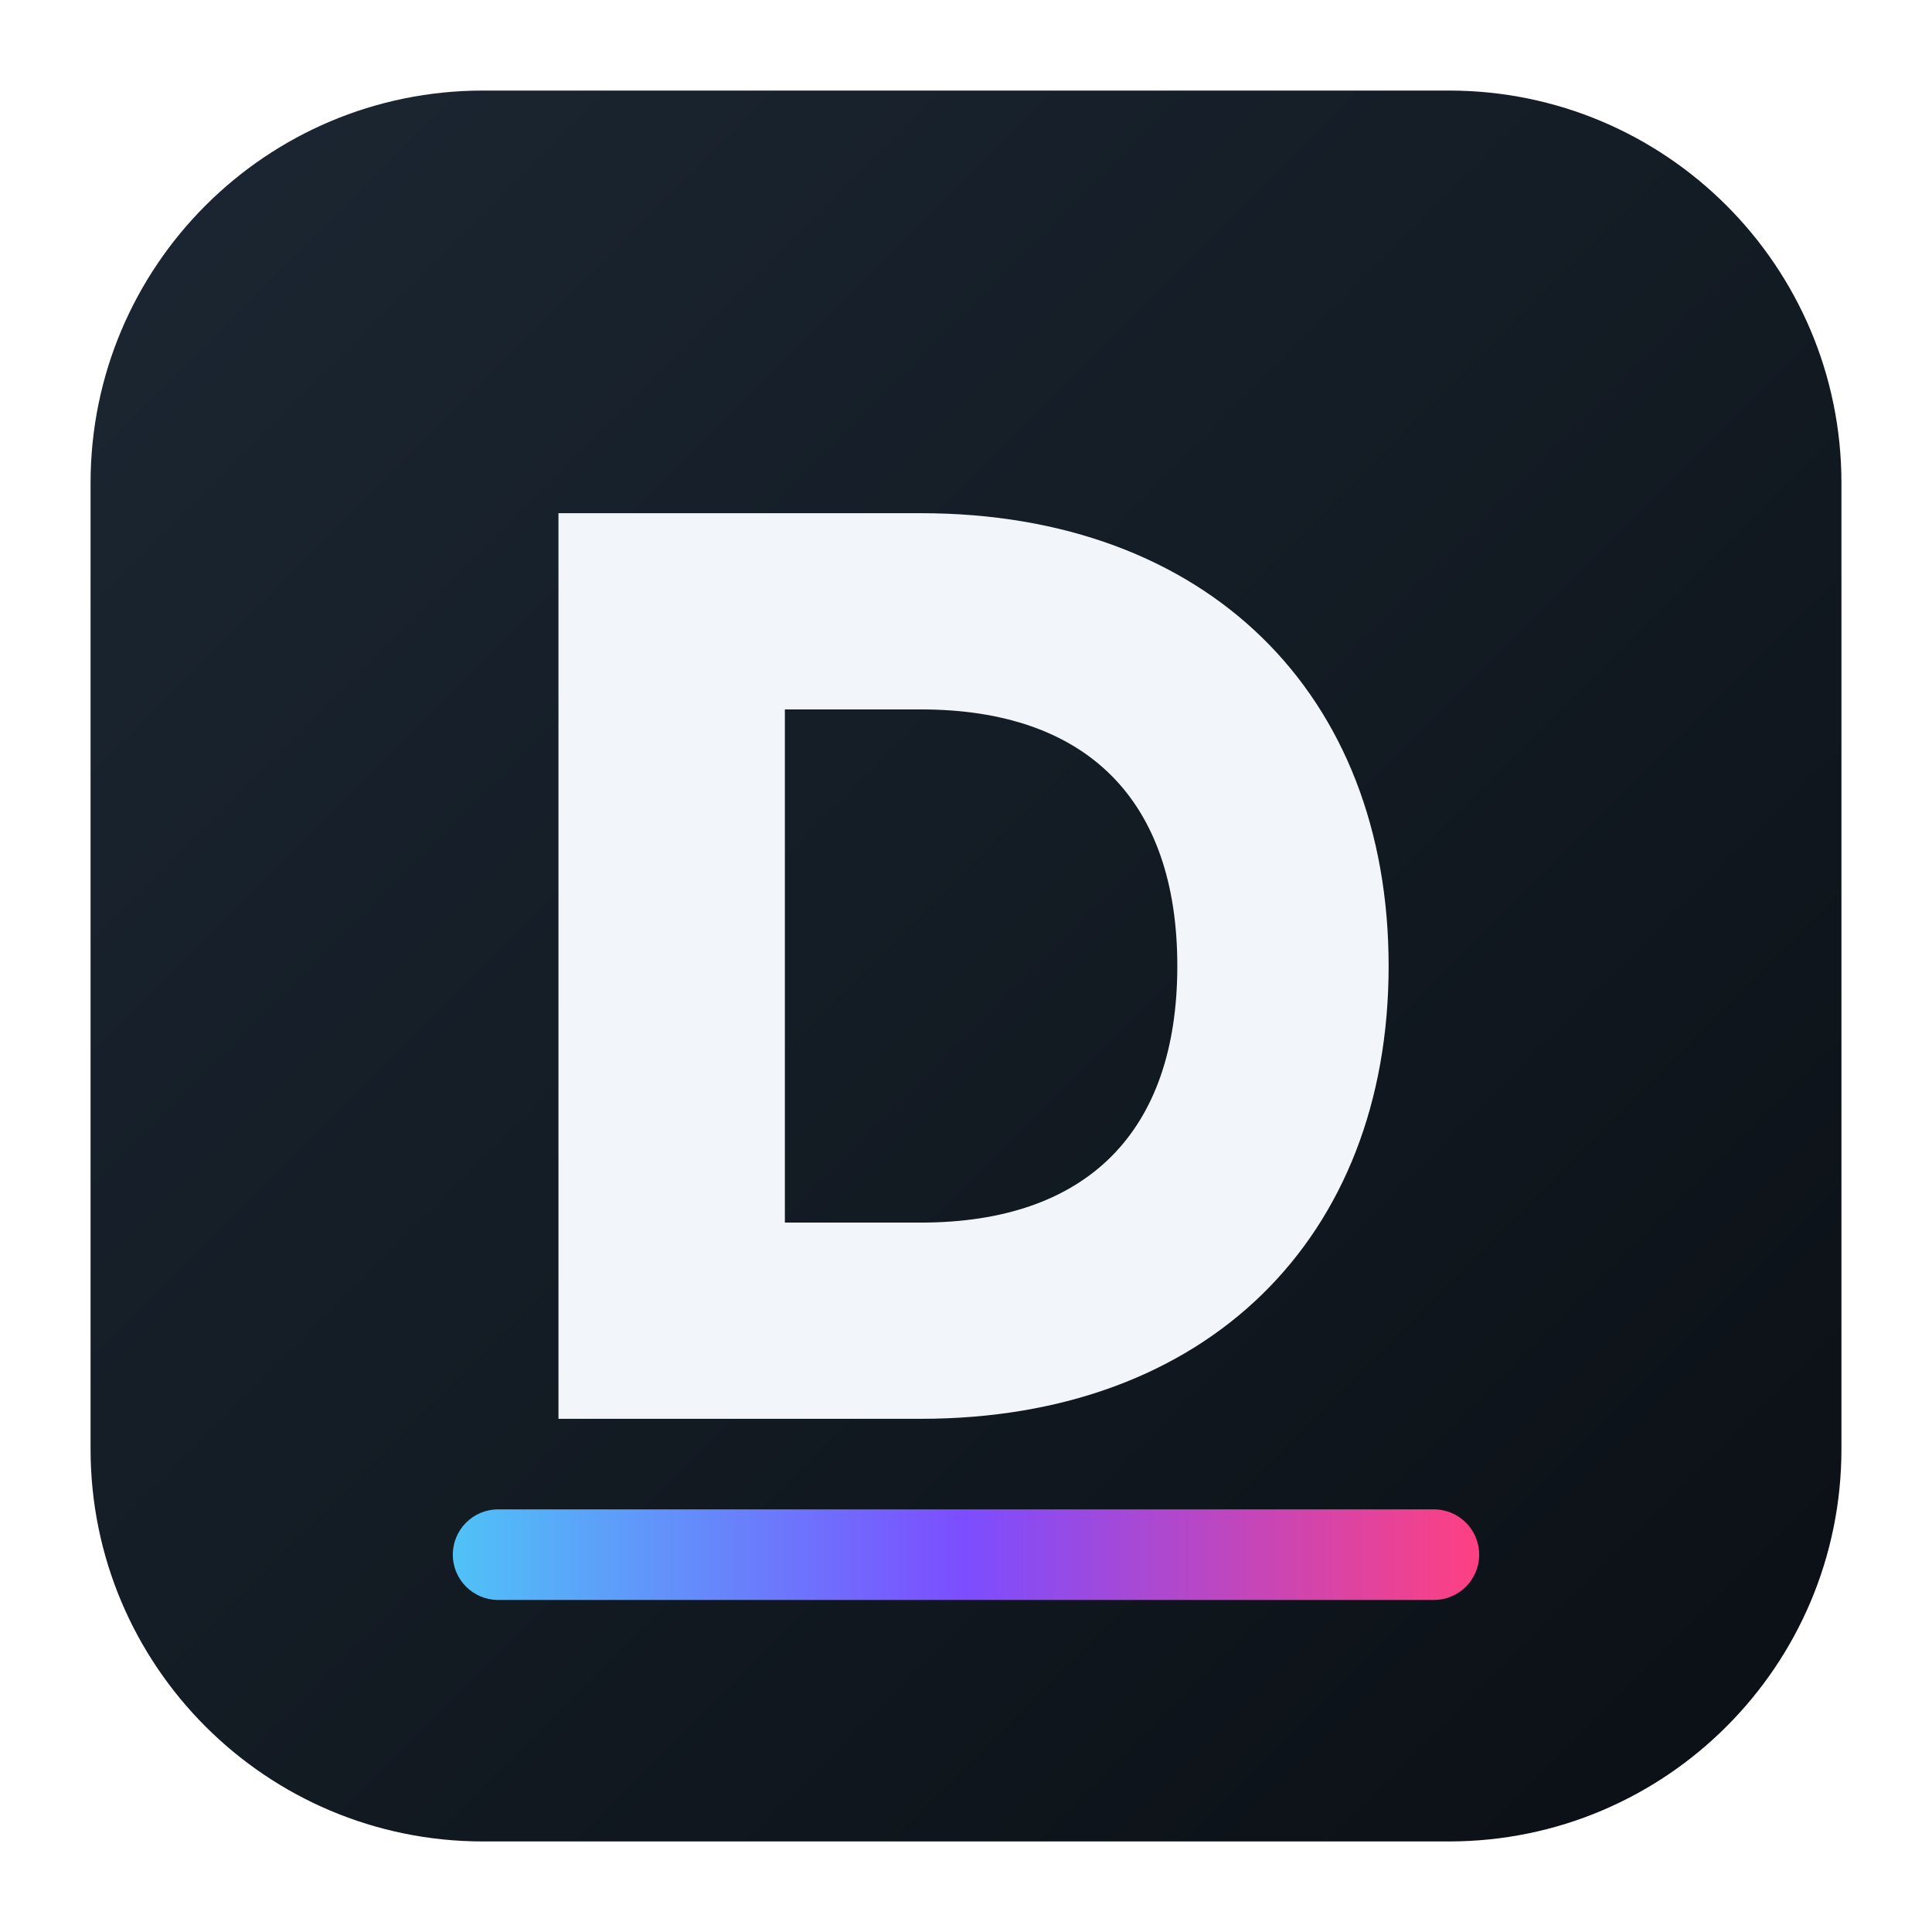
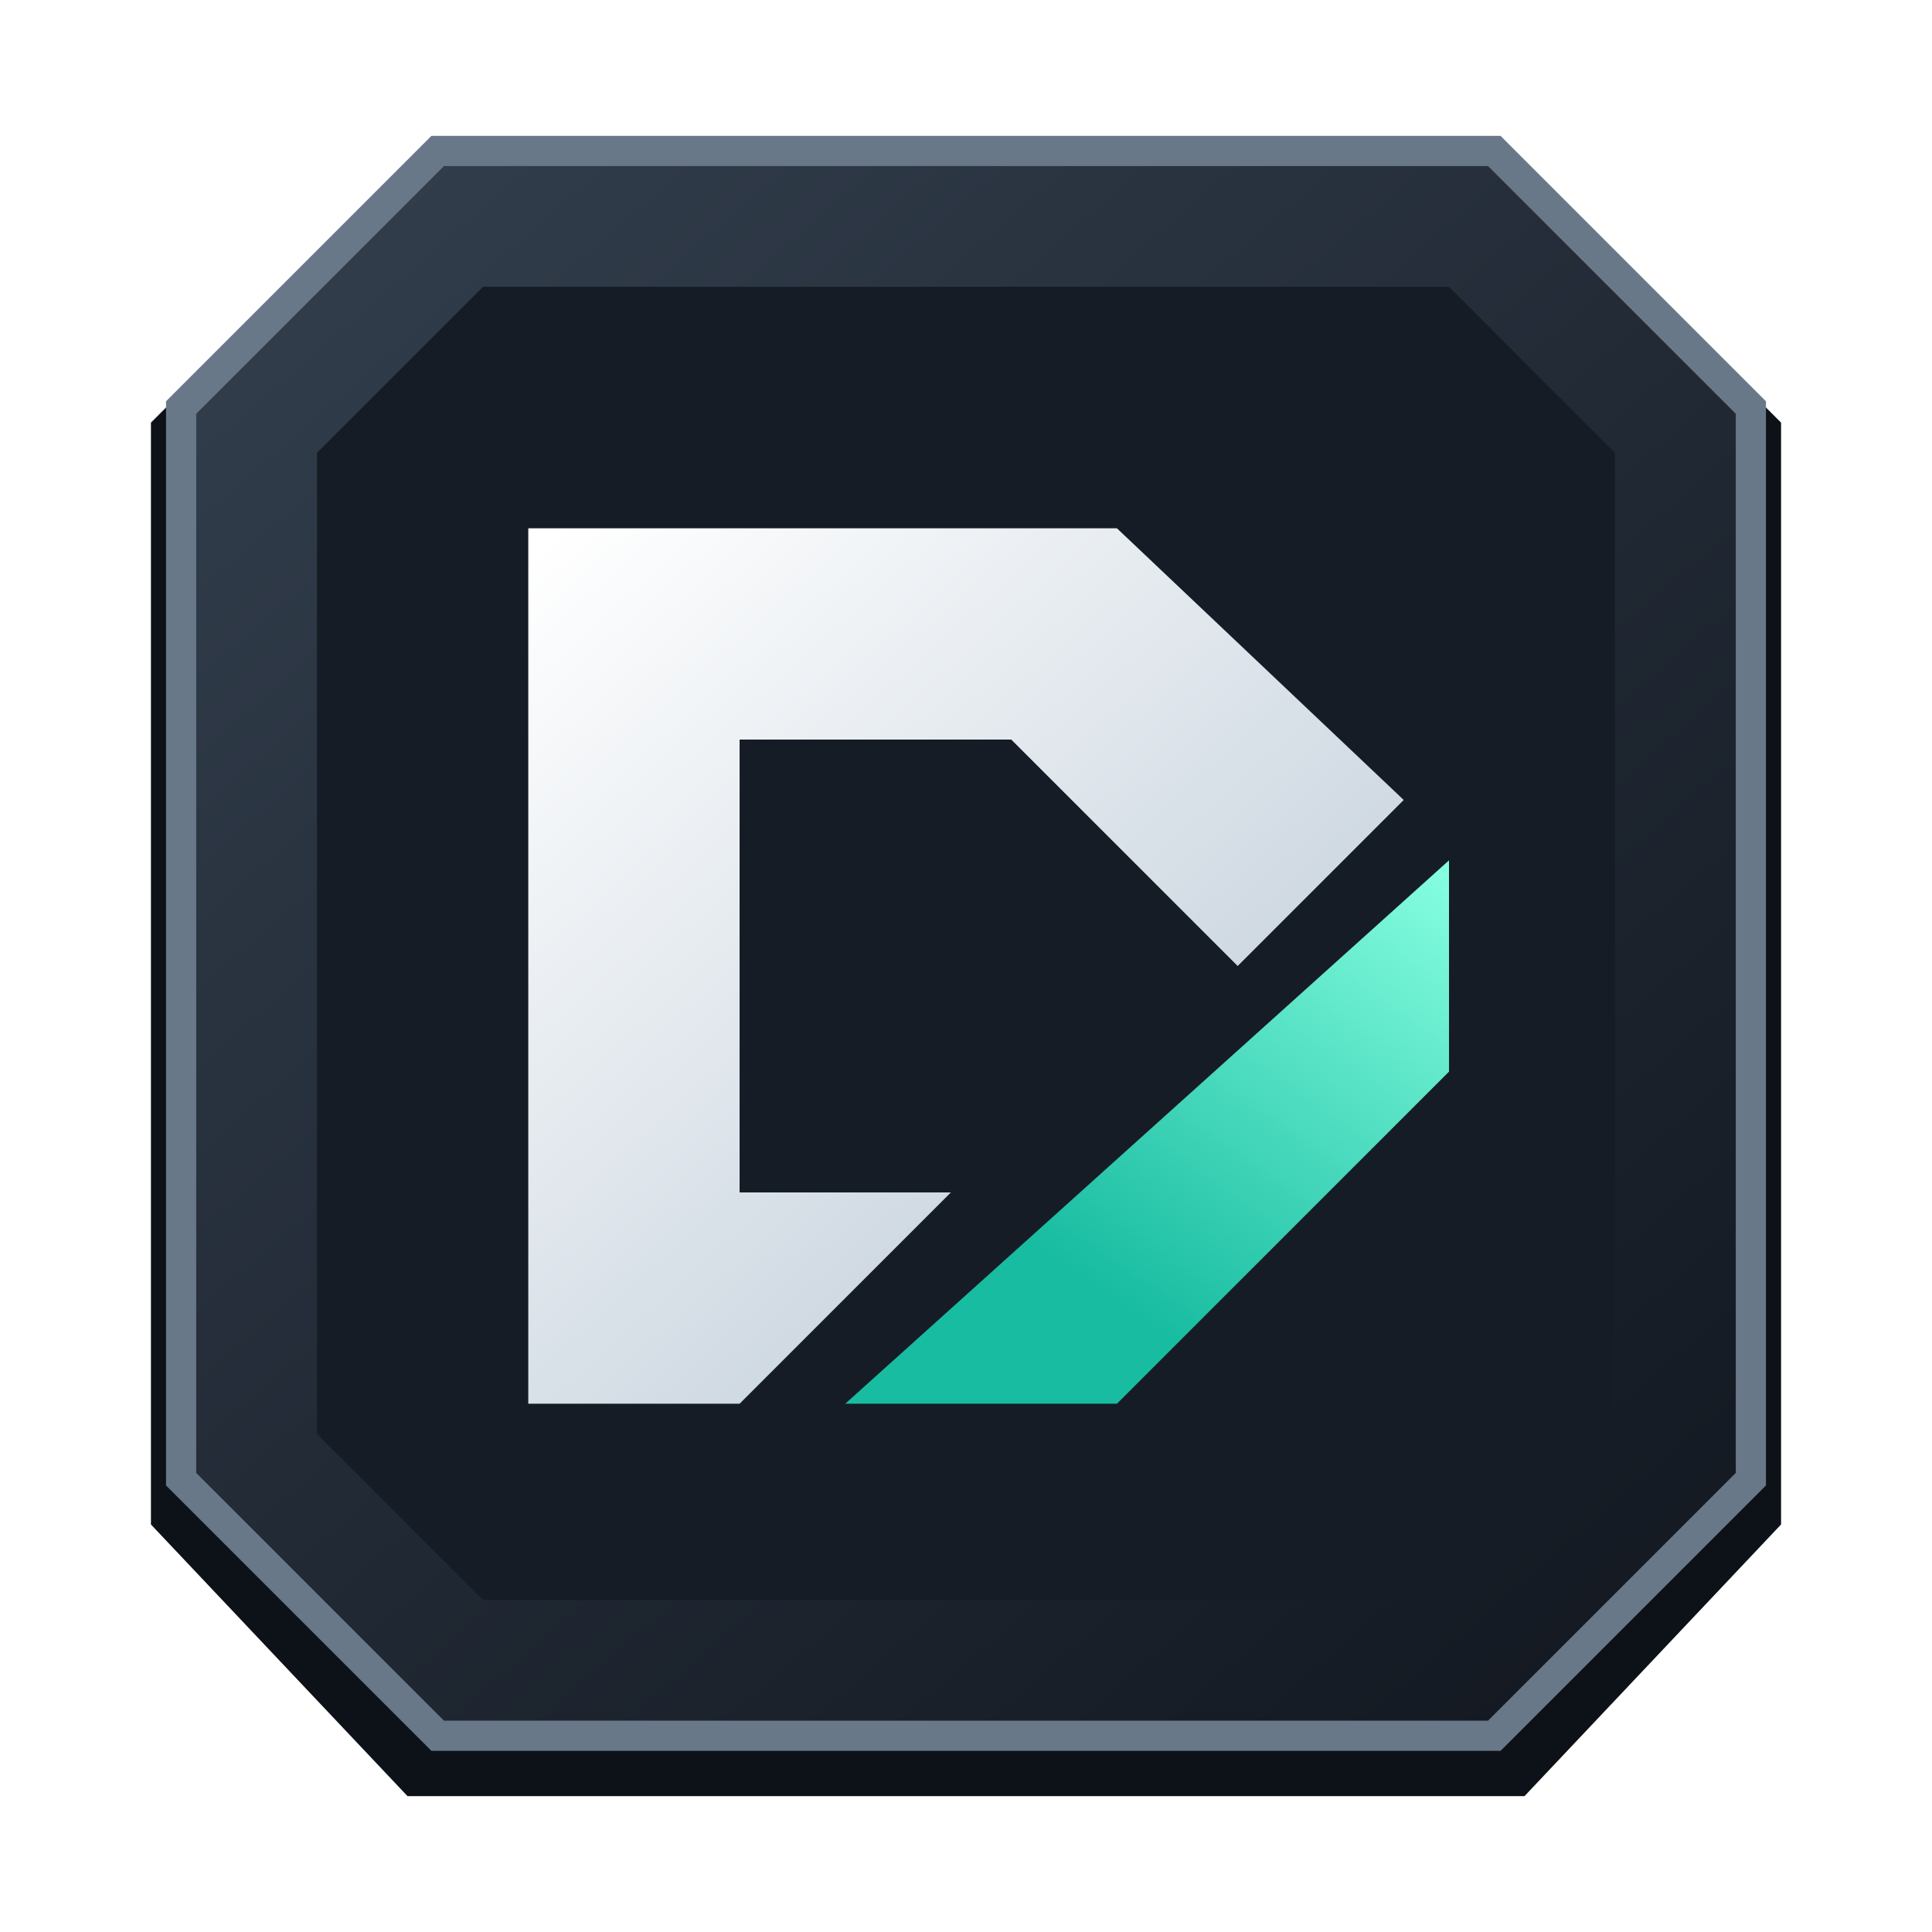
<svg xmlns="http://www.w3.org/2000/svg" width="128" height="128" viewBox="0 0 128 128">
  <defs>
-     <linearGradient id="bg" x1="0" y1="0" x2="1" y2="1">
-       <stop offset="0" stop-color="#1c2733" />
-       <stop offset="1" stop-color="#0a0f14" />
+     <linearGradient id="shell" x1="16" y1="8" x2="114" y2="121" gradientUnits="userSpaceOnUse">
+       <stop stop-color="#34404f" />
+       <stop offset=".53" stop-color="#202833" />
+       <stop offset="1" stop-color="#11161e" />
    </linearGradient>
-     <linearGradient id="accent" x1="0" y1="0" x2="1" y2="0">
-       <stop offset="0" stop-color="#4fc3f7" />
-       <stop offset="0.5" stop-color="#7c4dff" />
-       <stop offset="1" stop-color="#ff4081" />
+     <linearGradient id="alloy" x1="37" y1="35" x2="90" y2="94" gradientUnits="userSpaceOnUse">
+       <stop stop-color="#fff" />
+       <stop offset="1" stop-color="#b6c5d3" />
+     </linearGradient>
+     <linearGradient id="signal" x1="78" y1="89" x2="99" y2="59" gradientUnits="userSpaceOnUse">
+       <stop stop-color="#18bca1" />
+       <stop offset="1" stop-color="#88ffe1" />
    </linearGradient>
  </defs>
-   <rect x="6" y="6" width="116" height="116" rx="26" fill="url(#bg)" />
-   <path d="M37 34h24c19 0 31 12 31 30s-12 30-31 30H37zm15 13v34h9c11 0 17-6 17-17s-6-17-17-17z" fill="#f2f6fa" />
-   <rect x="30" y="100" width="68" height="6" rx="3" fill="url(#accent)" />
+   <path fill="#0d1118" d="M28 10h72l18 18v73l-17 18H27l-17-18V28z" />
+   <path fill="url(#shell)" stroke="#697889" stroke-width="2" d="M29 10h70l17 17v71l-17 17H29L12 98V27z" />
+   <path fill="#151c25" d="M32 19h64l11 11v65l-11 11H32L21 95V30z" />
+   <path fill="url(#alloy)" d="M35 35h39l19 18-11 11-15-15H49v30h14L49 93H35z" />
+   <path fill="url(#signal)" d="M96 57v14L74 93H56z" />
</svg>
